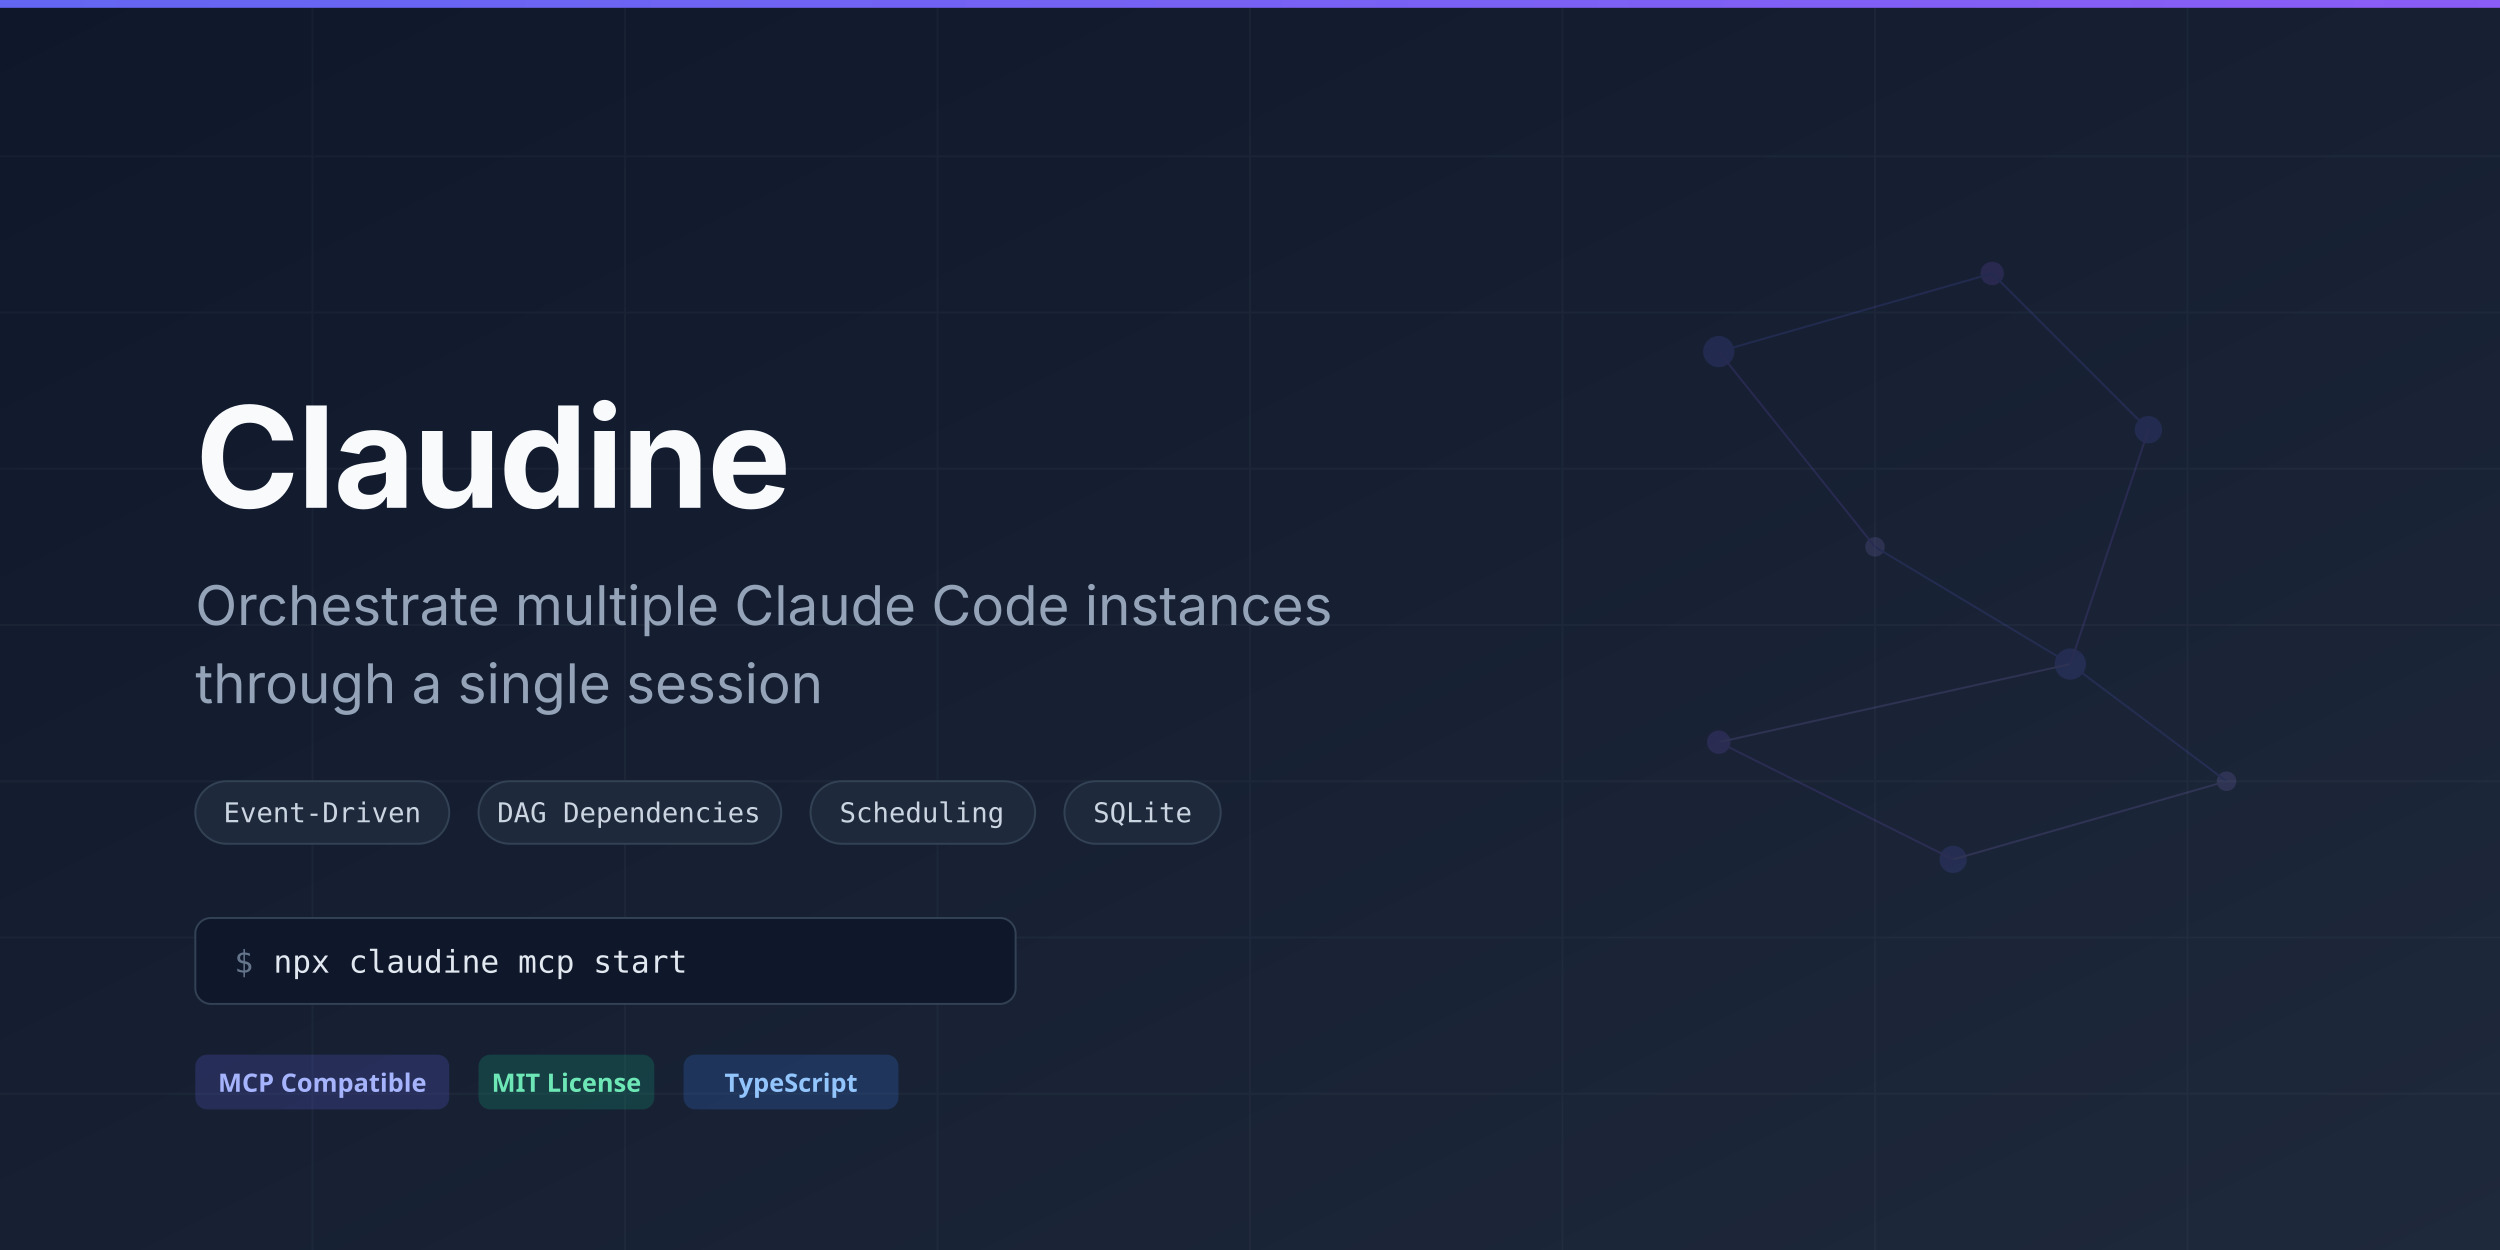
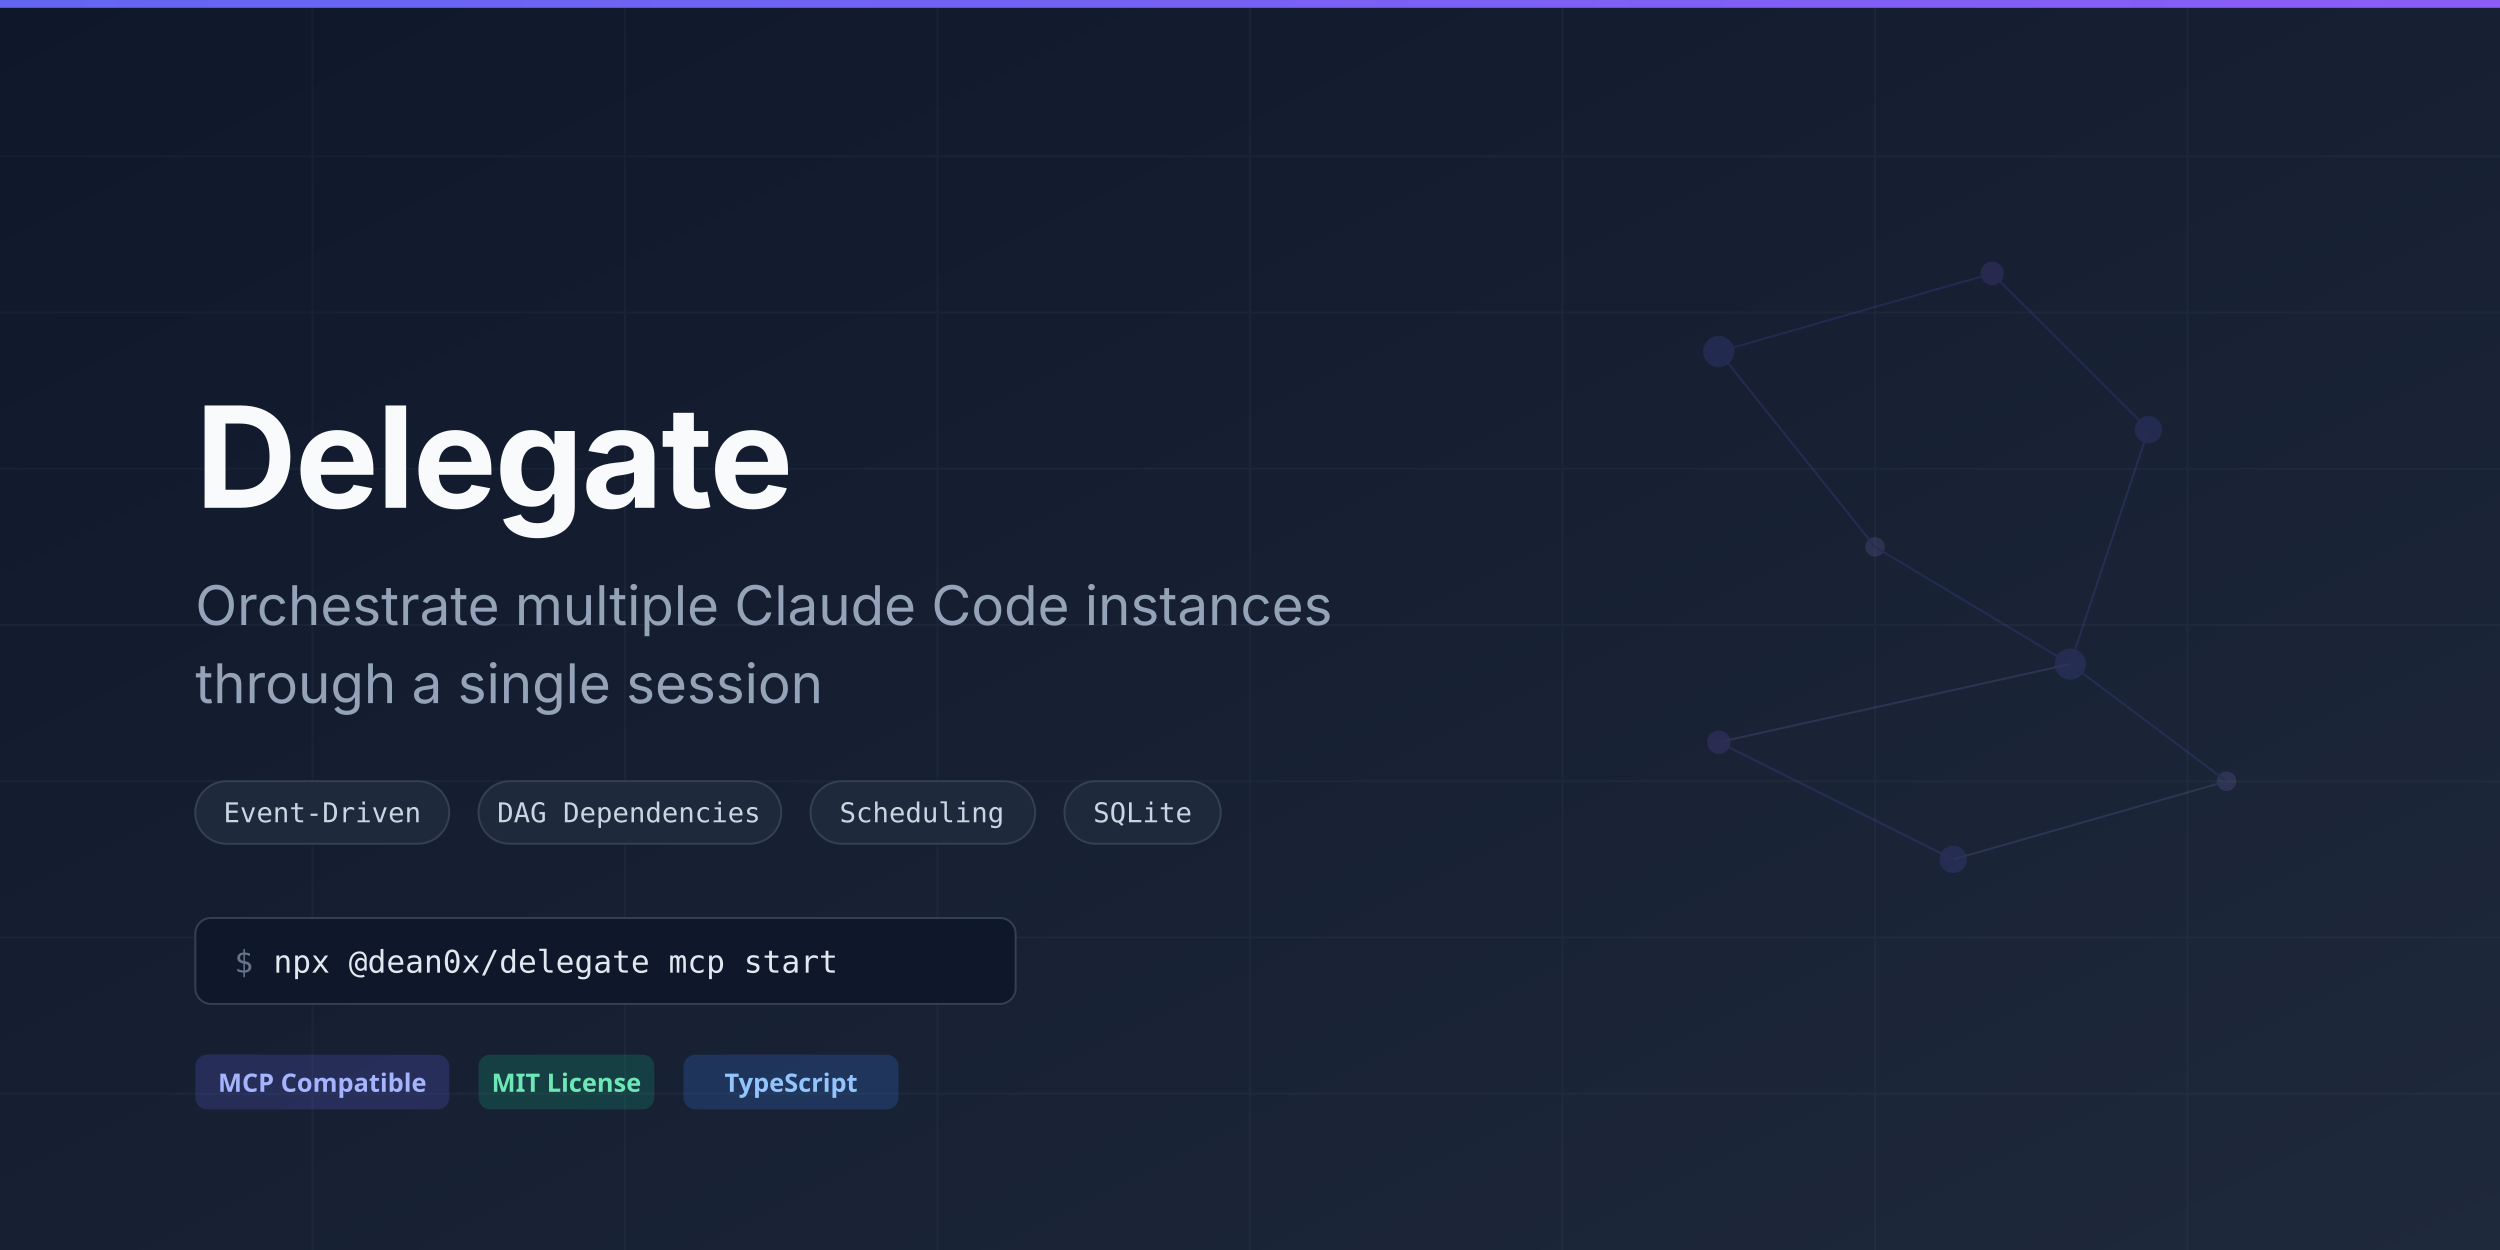
<svg xmlns="http://www.w3.org/2000/svg" viewBox="0 0 1280 640" width="1280" height="640">
  <defs>
    <linearGradient id="bg" x1="0%" y1="0%" x2="100%" y2="100%">
      <stop offset="0%" style="stop-color:#0f172a;stop-opacity:1" />
      <stop offset="100%" style="stop-color:#1e293b;stop-opacity:1" />
    </linearGradient>
    <linearGradient id="accent" x1="0%" y1="0%" x2="100%" y2="0%">
      <stop offset="0%" style="stop-color:#6366f1;stop-opacity:1" />
      <stop offset="100%" style="stop-color:#8b5cf6;stop-opacity:1" />
    </linearGradient>
  </defs>
  <rect width="1280" height="640" fill="url(#bg)" />
  <g opacity="0.05" stroke="#94a3b8" stroke-width="1">
    <line x1="0" y1="80" x2="1280" y2="80" />
    <line x1="0" y1="160" x2="1280" y2="160" />
    <line x1="0" y1="240" x2="1280" y2="240" />
    <line x1="0" y1="320" x2="1280" y2="320" />
    <line x1="0" y1="400" x2="1280" y2="400" />
    <line x1="0" y1="480" x2="1280" y2="480" />
    <line x1="0" y1="560" x2="1280" y2="560" />
    <line x1="160" y1="0" x2="160" y2="640" />
    <line x1="320" y1="0" x2="320" y2="640" />
    <line x1="480" y1="0" x2="480" y2="640" />
    <line x1="640" y1="0" x2="640" y2="640" />
    <line x1="800" y1="0" x2="800" y2="640" />
    <line x1="960" y1="0" x2="960" y2="640" />
    <line x1="1120" y1="0" x2="1120" y2="640" />
  </g>
  <g opacity="0.15">
    <circle cx="880" cy="180" r="8" fill="#6366f1" />
    <circle cx="1020" cy="140" r="6" fill="#8b5cf6" />
    <circle cx="1100" cy="220" r="7" fill="#6366f1" />
    <circle cx="960" cy="280" r="5" fill="#a78bfa" />
    <circle cx="1060" cy="340" r="8" fill="#6366f1" />
    <circle cx="880" cy="380" r="6" fill="#8b5cf6" />
    <circle cx="1140" cy="400" r="5" fill="#a78bfa" />
    <circle cx="1000" cy="440" r="7" fill="#6366f1" />
    <line x1="880" y1="180" x2="1020" y2="140" stroke="#6366f1" stroke-width="1" />
    <line x1="1020" y1="140" x2="1100" y2="220" stroke="#6366f1" stroke-width="1" />
    <line x1="880" y1="180" x2="960" y2="280" stroke="#8b5cf6" stroke-width="1" />
    <line x1="960" y1="280" x2="1060" y2="340" stroke="#6366f1" stroke-width="1" />
    <line x1="1100" y1="220" x2="1060" y2="340" stroke="#8b5cf6" stroke-width="1" />
    <line x1="880" y1="380" x2="1060" y2="340" stroke="#a78bfa" stroke-width="1" />
    <line x1="1060" y1="340" x2="1140" y2="400" stroke="#6366f1" stroke-width="1" />
    <line x1="880" y1="380" x2="1000" y2="440" stroke="#8b5cf6" stroke-width="1" />
    <line x1="1000" y1="440" x2="1140" y2="400" stroke="#a78bfa" stroke-width="1" />
  </g>
  <rect x="0" y="0" width="1280" height="4" fill="url(#accent)" />
  <text x="100" y="260" font-family="system-ui, -apple-system, 'Segoe UI', sans-serif" font-size="72" font-weight="700" fill="#f8fafc" letter-spacing="-1">
-     Claudine
+     Delegate
  </text>
  <text x="100" y="320" font-family="system-ui, -apple-system, 'Segoe UI', sans-serif" font-size="28" font-weight="400" fill="#94a3b8">
    Orchestrate multiple Claude Code instances
  </text>
  <text x="100" y="360" font-family="system-ui, -apple-system, 'Segoe UI', sans-serif" font-size="28" font-weight="400" fill="#94a3b8">
    through a single session
  </text>
  <g font-family="ui-monospace, 'SF Mono', monospace" font-size="14" fill="#cbd5e1">
    <rect x="100" y="400" width="130" height="32" rx="16" fill="#1e293b" stroke="#334155" stroke-width="1" />
    <text x="165" y="421" text-anchor="middle">Event-Driven</text>
    <rect x="245" y="400" width="155" height="32" rx="16" fill="#1e293b" stroke="#334155" stroke-width="1" />
    <text x="322" y="421" text-anchor="middle">DAG Dependencies</text>
    <rect x="415" y="400" width="115" height="32" rx="16" fill="#1e293b" stroke="#334155" stroke-width="1" />
    <text x="472" y="421" text-anchor="middle">Scheduling</text>
    <rect x="545" y="400" width="80" height="32" rx="16" fill="#1e293b" stroke="#334155" stroke-width="1" />
    <text x="585" y="421" text-anchor="middle">SQLite</text>
  </g>
  <g>
    <rect x="100" y="470" width="420" height="44" rx="8" fill="#0f172a" stroke="#334155" stroke-width="1" />
    <text x="120" y="498" font-family="ui-monospace, 'SF Mono', monospace" font-size="16" fill="#64748b">$</text>
-     <text x="140" y="498" font-family="ui-monospace, 'SF Mono', monospace" font-size="16" fill="#e2e8f0">npx claudine mcp start</text>
+     <text x="140" y="498" font-family="ui-monospace, 'SF Mono', monospace" font-size="16" fill="#e2e8f0">npx @dean0x/delegate mcp start</text>
  </g>
  <g>
    <rect x="100" y="540" width="130" height="28" rx="6" fill="#6366f1" opacity="0.2" />
    <text x="165" y="559" font-family="system-ui, sans-serif" font-size="13" font-weight="600" fill="#a5b4fc" text-anchor="middle">MCP Compatible</text>
  </g>
  <g>
    <rect x="245" y="540" width="90" height="28" rx="6" fill="#10b981" opacity="0.2" />
    <text x="290" y="559" font-family="system-ui, sans-serif" font-size="13" font-weight="600" fill="#6ee7b7" text-anchor="middle">MIT License</text>
  </g>
  <g>
    <rect x="350" y="540" width="110" height="28" rx="6" fill="#3b82f6" opacity="0.2" />
    <text x="405" y="559" font-family="system-ui, sans-serif" font-size="13" font-weight="600" fill="#93c5fd" text-anchor="middle">TypeScript</text>
  </g>
</svg>
